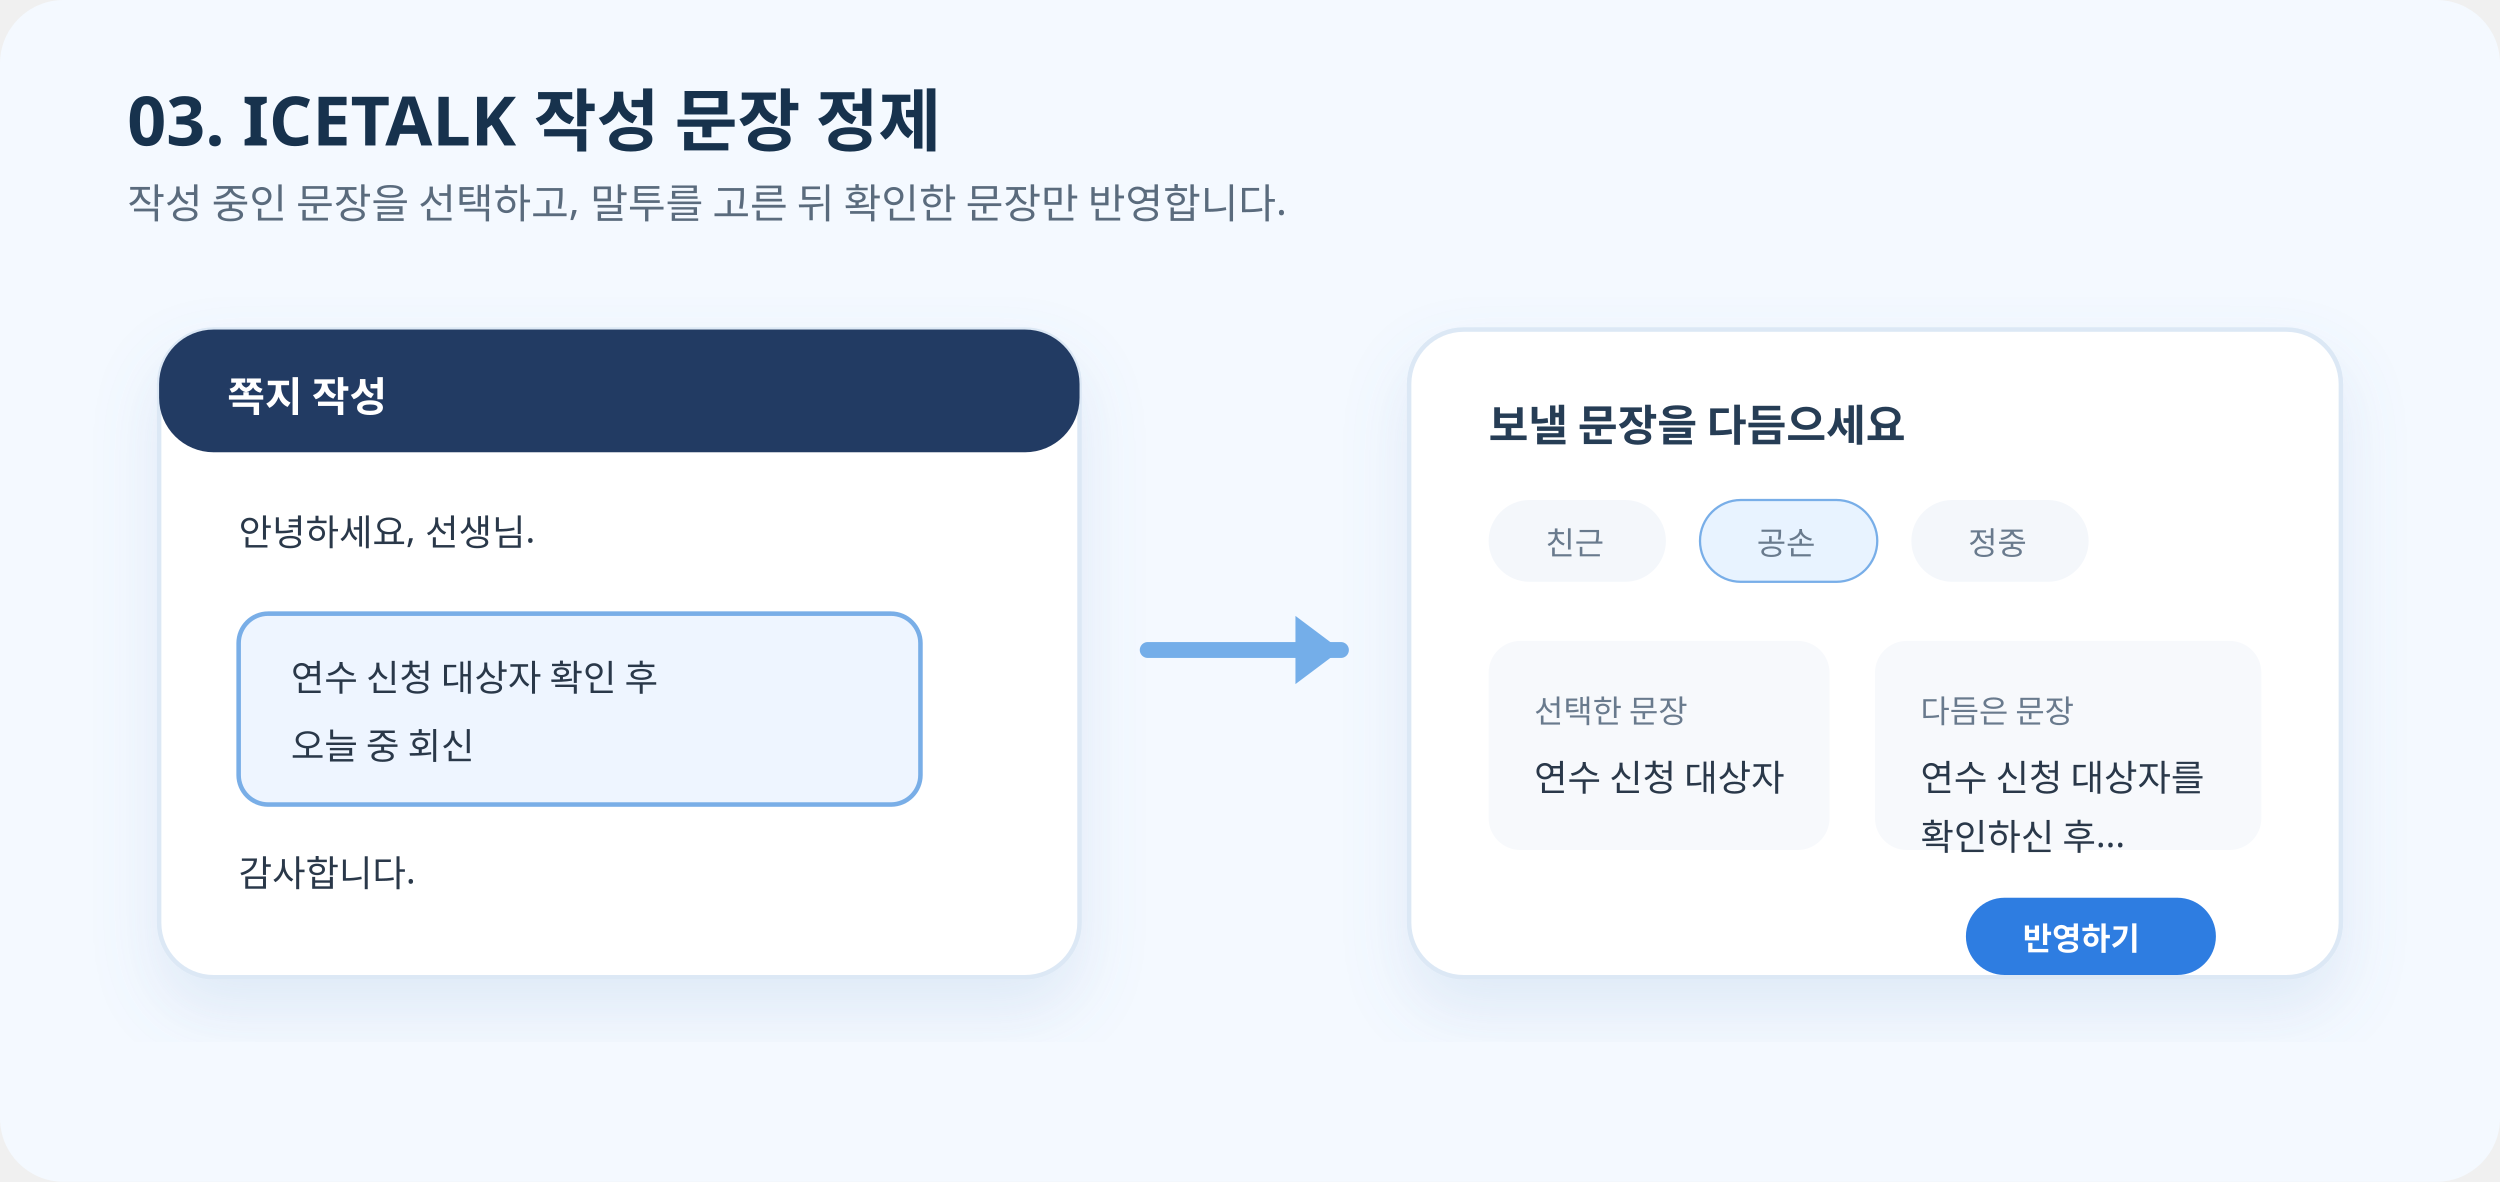
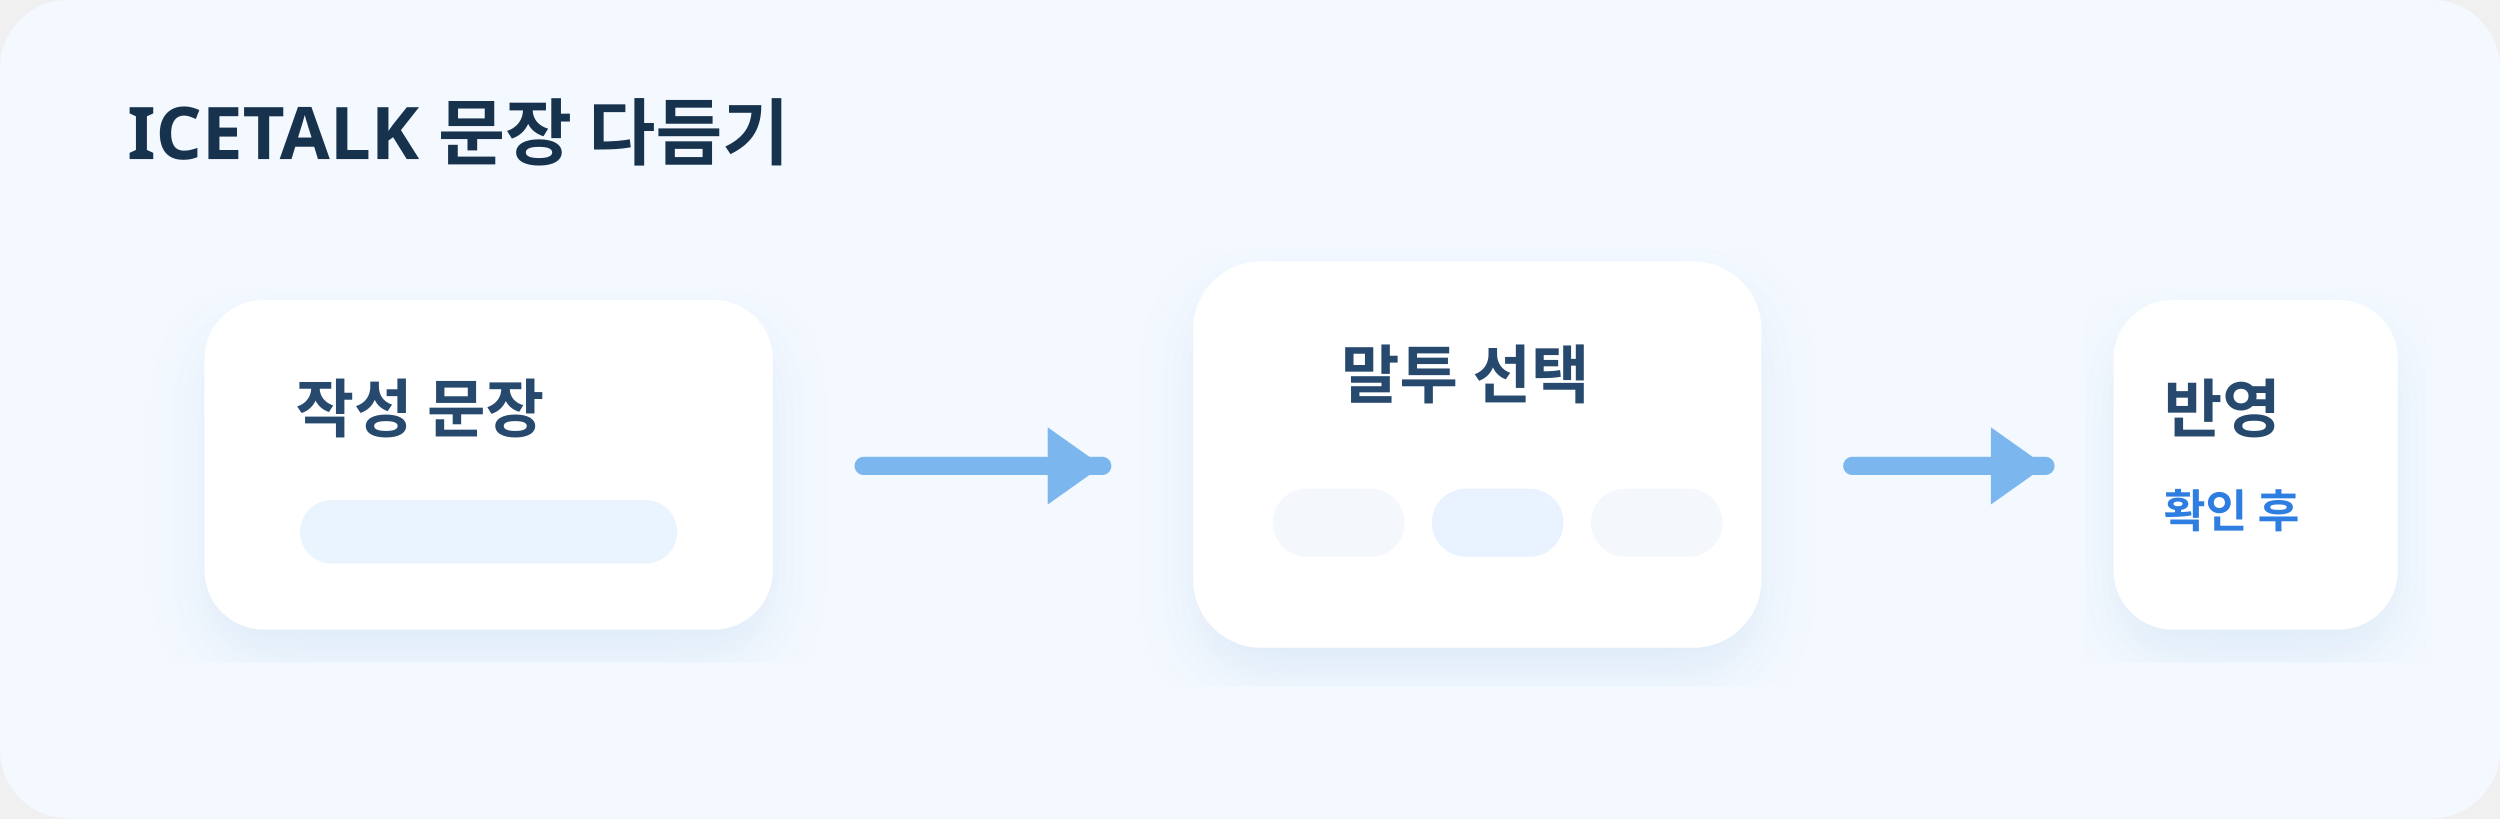
- <svg xmlns="http://www.w3.org/2000/svg" width="1100" height="520" viewBox="0 0 1100 520">
+ <svg xmlns="http://www.w3.org/2000/svg" width="1100" height="360" viewBox="0 0 1100 360">
  <defs>
-     <style>.h{font:700 30px 'Segoe UI','Malgun Gothic',sans-serif;fill:#17324d}.t{font:500 18px 'Segoe UI','Malgun Gothic',sans-serif;fill:#5a6b7d}.b{font:700 19px 'Segoe UI','Malgun Gothic',sans-serif;fill:#263c55}.m{font:500 16px 'Segoe UI','Malgun Gothic',sans-serif;fill:#29384a}.s{font:500 14px 'Segoe UI','Malgun Gothic',sans-serif;fill:#697a8d}.card{fill:#fff;stroke:#dce8f5;stroke-width:2}</style>
    <filter id="sh">
-       <feDropShadow dx="0" dy="14" stdDeviation="14" flood-color="#6a95c8" flood-opacity=".16" />
+       <feDropShadow dx="0" dy="12" stdDeviation="12" flood-color="#5b8fc9" flood-opacity=".14" />
    </filter>
+     <style>.h{font:700 32px 'Segoe UI','Malgun Gothic',sans-serif;fill:#17324d}.b{font:700 28px 'Segoe UI','Malgun Gothic',sans-serif;fill:#25496d}.s{font:700 20px 'Segoe UI','Malgun Gothic',sans-serif;fill:#2f7de1}</style>
  </defs>
-   <rect width="1100" height="520" rx="28" fill="#f4f9ff" />
-   <text x="56" y="64" class="h">03. ICETALK 작성 문장 정제</text>
-   <text x="56" y="96" class="t">작성 중인 문장을 선택하고, 말투를 고른 뒤 확인한 문장만 반영합니다.</text>
+   <rect width="1100" height="360" rx="30" fill="#f4f9ff" />
+   <text x="56" y="70" class="h">ICETALK 문장 다듬기</text>
  <g filter="url(#sh)">
-     <rect x="70" y="145" width="405" height="285" rx="24" class="card" />
-     <rect x="70" y="145" width="405" height="54" rx="24" fill="#243b63" />
-     <text x="100" y="181" font-family="Segoe UI,Malgun Gothic" font-weight="700" font-size="18" fill="#fff">쪽지 작성</text>
-     <text x="105" y="240" class="m">안녕하세요, 선생님.</text>
-     <rect x="105" y="270" width="300" height="84" rx="13" fill="#eef5ff" stroke="#79aee7" stroke-width="2" />
-     <text x="128" y="304" class="m">연수 신청 대상자 확인 후</text>
-     <text x="128" y="334" class="m">오늘 중 회신</text>
-     <text x="105" y="390" class="m">감사합니다.</text>
+     <rect x="90" y="132" width="250" height="145" rx="26" fill="#fff" />
+     <text x="130" y="190" class="b">작성 문장</text>
+     <rect x="132" y="220" width="166" height="28" rx="14" fill="#eaf4ff" />
  </g>
-   <path d="M505 286h85" stroke="#74aee9" stroke-width="7" stroke-linecap="round" />
-   <path d="M590 286l-20-15v30z" fill="#74aee9" />
+   <path d="M380 205h105" stroke="#7cb6ef" stroke-width="8" stroke-linecap="round" />
+   <path d="M485 205l-24-17v34z" fill="#7cb6ef" />
  <g filter="url(#sh)">
-     <rect x="620" y="145" width="410" height="285" rx="24" class="card" />
-     <text x="655" y="194" class="b">보낼 문장을 다듬으세요</text>
-     <rect x="655" y="220" width="78" height="36" rx="18" fill="#f4f7fb" />
-     <text x="680" y="244" class="s">친근</text>
-     <rect x="748" y="220" width="78" height="36" rx="18" fill="#e8f3ff" stroke="#78aee8" />
-     <text x="773" y="244" class="s">공손</text>
-     <rect x="841" y="220" width="78" height="36" rx="18" fill="#f4f7fb" />
-     <text x="866" y="244" class="s">정중</text>
-     <rect x="655" y="282" width="150" height="92" rx="14" fill="#f7f9fc" />
-     <text x="675" y="318" class="s">선택한 문장</text>
-     <text x="675" y="348" class="m">연수 신청 대상자</text>
-     <rect x="825" y="282" width="170" height="92" rx="14" fill="#f7f9fc" />
-     <text x="845" y="318" class="s">다듬은 문장</text>
-     <text x="845" y="348" class="m">연수 신청 대상자를</text>
-     <text x="845" y="374" class="m">확인하신 후...</text>
-     <rect x="865" y="395" width="110" height="34" rx="17" fill="#2f7de1" />
-     <text x="890" y="418" font-family="Segoe UI,Malgun Gothic" font-weight="700" font-size="14" fill="#fff">반영하기</text>
+     <rect x="525" y="115" width="250" height="170" rx="30" fill="#fff" />
+     <text x="590" y="175" class="b">말투 선택</text>
+     <rect x="560" y="215" width="58" height="30" rx="15" fill="#f4f7fb" />
+     <rect x="630" y="215" width="58" height="30" rx="15" fill="#e8f3ff" />
+     <rect x="700" y="215" width="58" height="30" rx="15" fill="#f4f7fb" />
+   </g>
+   <path d="M815 205h85" stroke="#7cb6ef" stroke-width="8" stroke-linecap="round" />
+   <path d="M900 205l-24-17v34z" fill="#7cb6ef" />
+   <g filter="url(#sh)">
+     <rect x="930" y="132" width="125" height="145" rx="26" fill="#fff" />
+     <text x="952" y="190" class="b">반영</text>
+     <text x="952" y="232" class="s">확인 후</text>
  </g>
</svg>
